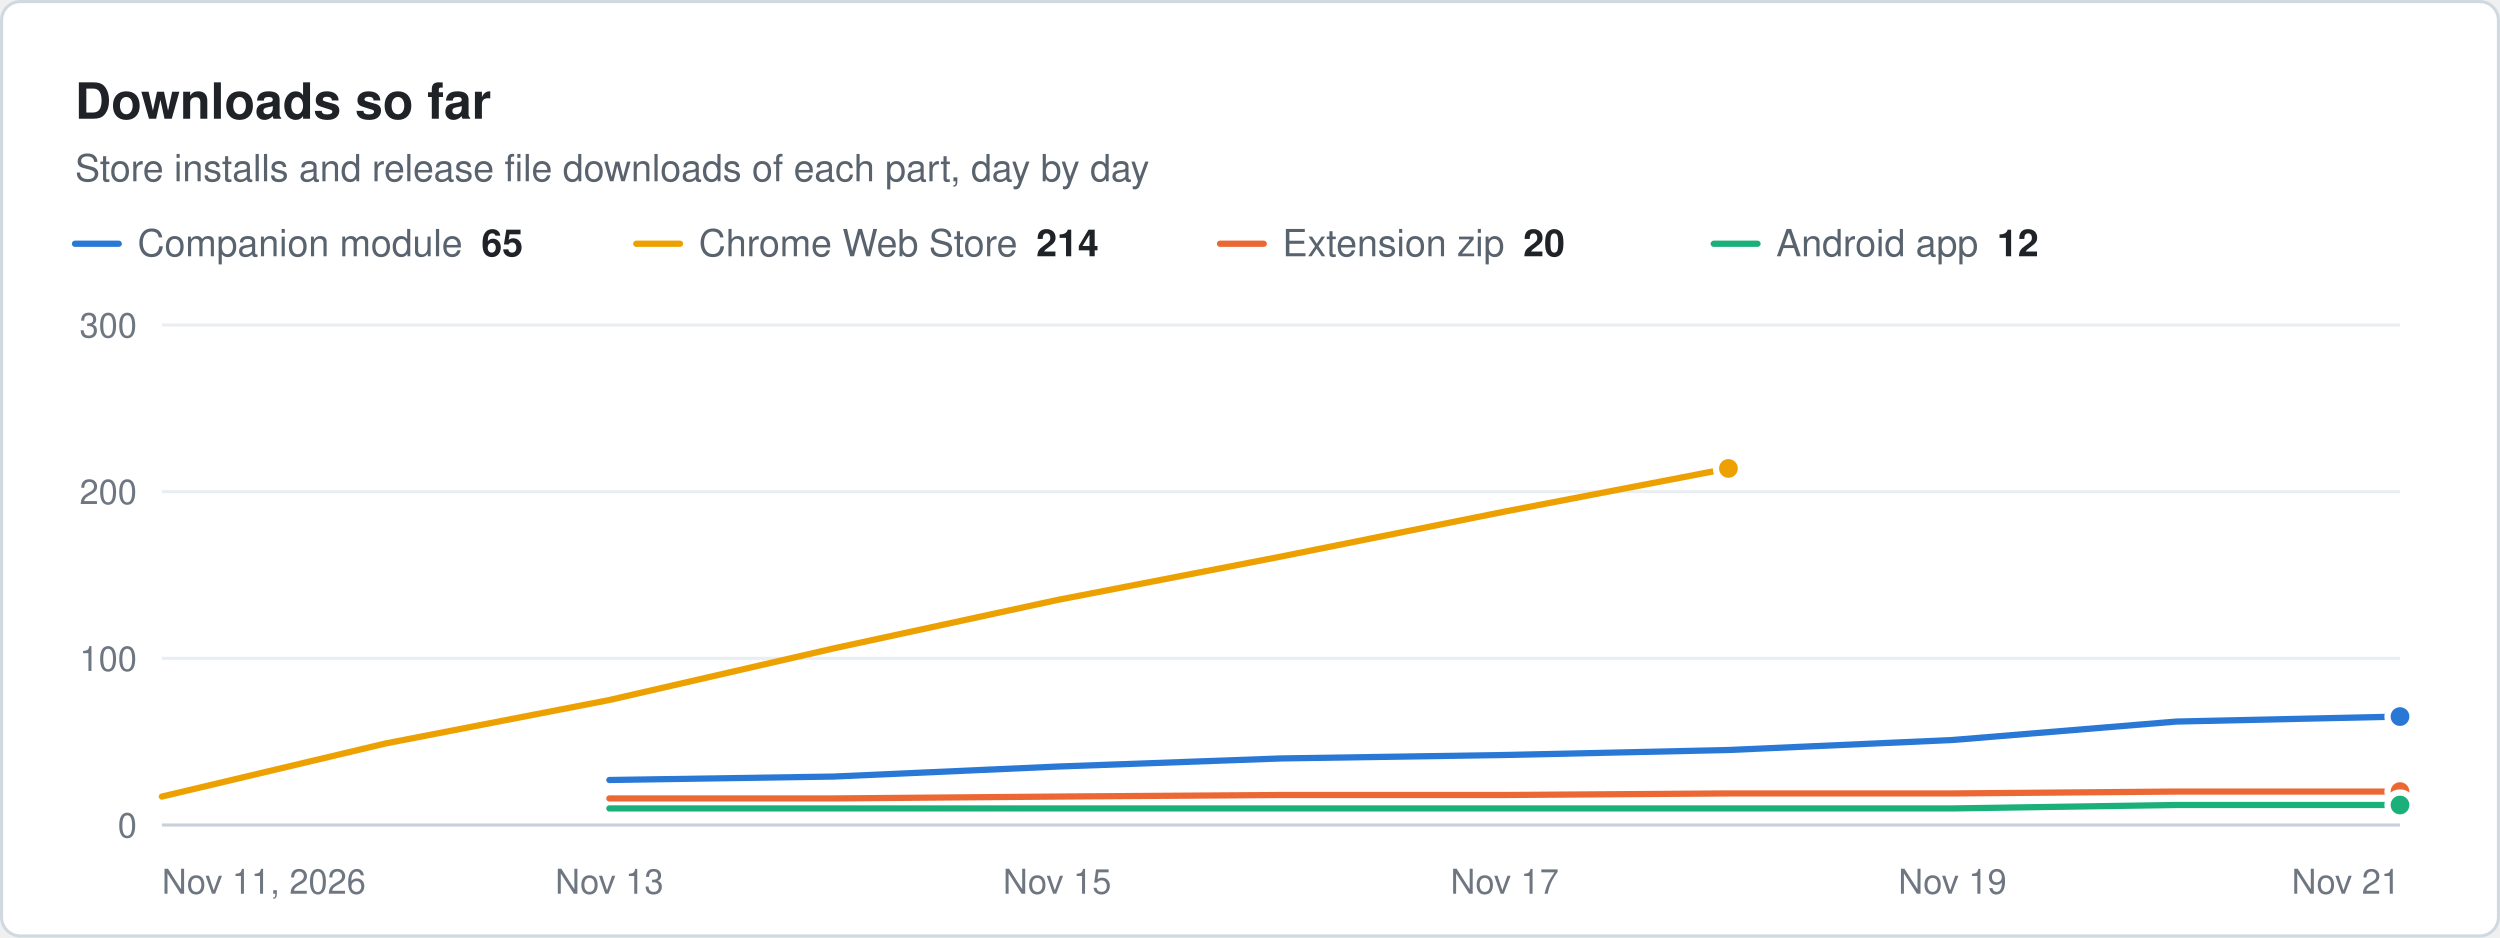
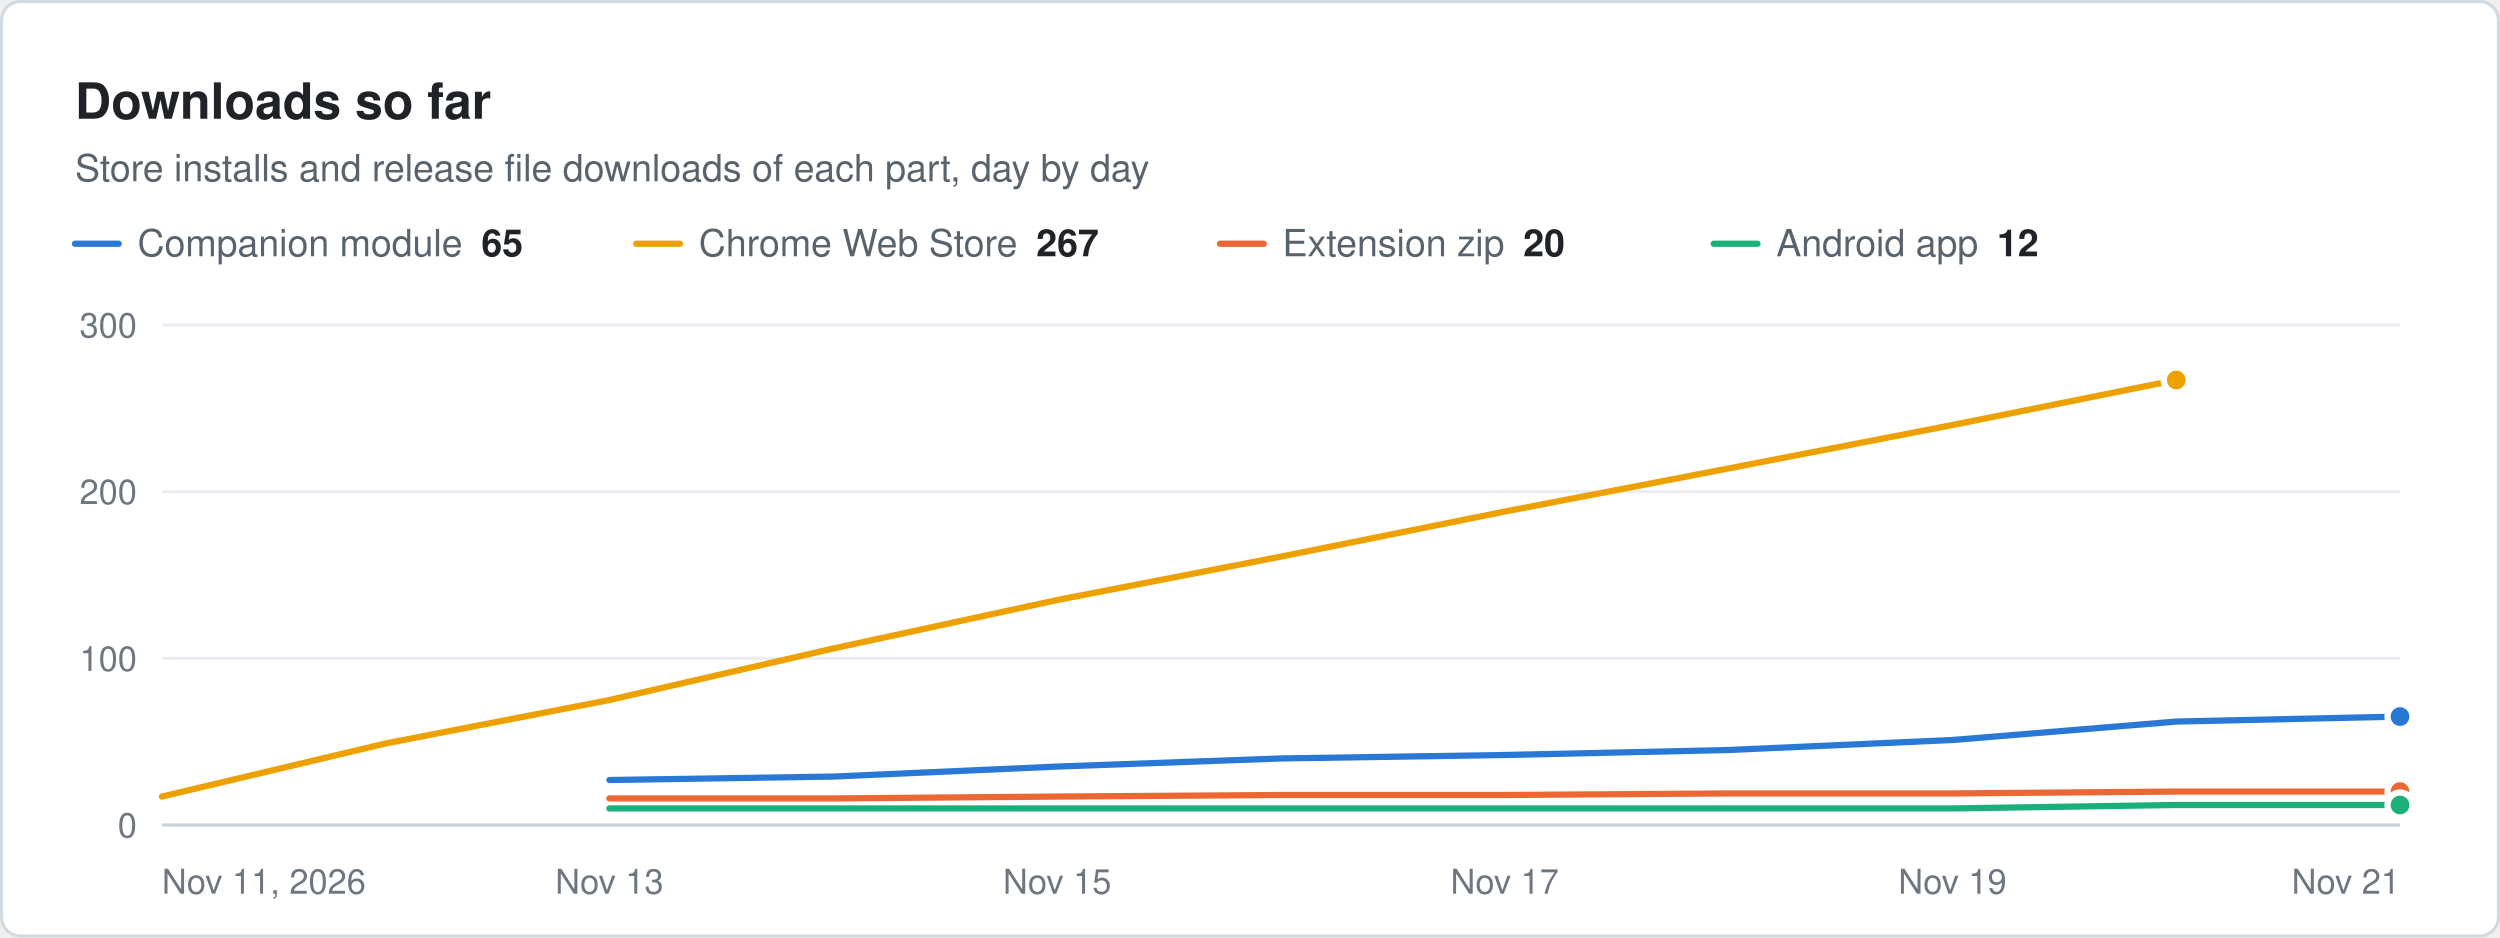
<svg xmlns="http://www.w3.org/2000/svg" width="800" height="300" viewBox="0 0 800 300" role="img" aria-label="Downloads so far. Store installs and release file downloads of each part, day by day" font-family="system-ui, -apple-system, &quot;Segoe UI&quot;, Helvetica, Arial, sans-serif">
  <rect x="0.5" y="0.5" width="799" height="299" rx="6" fill="#ffffff" stroke="#d1d9e0" />
  <text x="24" y="38" font-size="16" fill="#1f2328" font-weight="600">Downloads so far</text>
  <text x="24" y="58" font-size="12" fill="#59636e">Store installs and release file downloads of each part, day by day</text>
  <line x1="24" x2="38" y1="78" y2="78" stroke="#2a78d6" stroke-width="2" stroke-linecap="round" />
  <text x="44" y="82" font-size="12" fill="#59636e">Companion module<tspan dx="6" font-weight="600" fill="#1f2328">65</tspan>
  </text>
  <line x1="203.6" x2="217.6" y1="78" y2="78" stroke="#eda100" stroke-width="2" stroke-linecap="round" />
-   <text x="223.6" y="82" font-size="12" fill="#59636e">Chrome Web Store<tspan dx="6" font-weight="600" fill="#1f2328">214</tspan>
+   <text x="223.6" y="82" font-size="12" fill="#59636e">Chrome Web Store<tspan dx="6" font-weight="600" fill="#1f2328">267</tspan>
  </text>
  <line x1="390.4" x2="404.4" y1="78" y2="78" stroke="#eb6834" stroke-width="2" stroke-linecap="round" />
  <text x="410.4" y="82" font-size="12" fill="#59636e">Extension zip<tspan dx="6" font-weight="600" fill="#1f2328">20</tspan>
  </text>
  <line x1="548.4" x2="562.4" y1="78" y2="78" stroke="#1baf7a" stroke-width="2" stroke-linecap="round" />
  <text x="568.4" y="82" font-size="12" fill="#59636e">Android app<tspan dx="6" font-weight="600" fill="#1f2328">12</tspan>
  </text>
  <line x1="51.8" x2="768" y1="264" y2="264" stroke="#c8d1da" stroke-width="1" />
  <text x="43.8" y="268" font-size="11" fill="#6e7781" text-anchor="end">0</text>
  <line x1="51.8" x2="768" y1="210.667" y2="210.667" stroke="#eaeef2" stroke-width="1" />
  <text x="43.8" y="214.7" font-size="11" fill="#6e7781" text-anchor="end">100</text>
  <line x1="51.8" x2="768" y1="157.333" y2="157.333" stroke="#eaeef2" stroke-width="1" />
  <text x="43.8" y="161.3" font-size="11" fill="#6e7781" text-anchor="end">200</text>
  <line x1="51.8" x2="768" y1="104" y2="104" stroke="#eaeef2" stroke-width="1" />
  <text x="43.8" y="108" font-size="11" fill="#6e7781" text-anchor="end">300</text>
  <text x="51.8" y="286" font-size="11" fill="#6e7781">Nov 11, 2026</text>
  <text x="195" y="286" font-size="11" fill="#6e7781" text-anchor="middle">Nov 13</text>
  <text x="338.3" y="286" font-size="11" fill="#6e7781" text-anchor="middle">Nov 15</text>
  <text x="481.5" y="286" font-size="11" fill="#6e7781" text-anchor="middle">Nov 17</text>
  <text x="624.8" y="286" font-size="11" fill="#6e7781" text-anchor="middle">Nov 19</text>
  <text x="768" y="286" font-size="11" fill="#6e7781" text-anchor="end">Nov 21</text>
  <path d="M195 249.6 L266.7 248.5 L338.3 245.3 L409.9 242.7 L481.5 241.6 L553.1 240 L624.8 236.8 L696.4 230.9 L768 229.3" fill="none" stroke="#2a78d6" stroke-width="2" stroke-linejoin="round" stroke-linecap="round" />
  <circle cx="768" cy="229.3" r="4" fill="#2a78d6" stroke="#ffffff" stroke-width="2" />
-   <path d="M51.8 254.9 L123.4 237.9 L195 224 L266.7 207.5 L338.3 192 L409.9 178.1 L481.5 163.7 L553.1 149.9" fill="none" stroke="#eda100" stroke-width="2" stroke-linejoin="round" stroke-linecap="round" />
-   <circle cx="553.1" cy="149.9" r="4" fill="#eda100" stroke="#ffffff" stroke-width="2" />
+   <path d="M51.8 254.9 L123.4 237.9 L195 224 L266.7 207.5 L338.3 192 L409.9 178.1 L481.5 163.7 L553.1 149.9 L624.8 136 L696.4 121.6" fill="none" stroke="#eda100" stroke-width="2" stroke-linejoin="round" stroke-linecap="round" />
+   <circle cx="696.4" cy="121.6" r="4" fill="#eda100" stroke="#ffffff" stroke-width="2" />
  <path d="M195 255.5 L266.7 255.5 L338.3 254.9 L409.9 254.4 L481.5 254.4 L553.1 253.9 L624.8 253.9 L696.4 253.3 L768 253.3" fill="none" stroke="#eb6834" stroke-width="2" stroke-linejoin="round" stroke-linecap="round" />
  <circle cx="768" cy="253.3" r="4" fill="#eb6834" stroke="#ffffff" stroke-width="2" />
  <path d="M195 258.7 L266.7 258.7 L338.3 258.7 L409.9 258.7 L481.5 258.7 L553.1 258.7 L624.8 258.7 L696.4 257.6 L768 257.6" fill="none" stroke="#1baf7a" stroke-width="2" stroke-linejoin="round" stroke-linecap="round" />
  <circle cx="768" cy="257.6" r="4" fill="#1baf7a" stroke="#ffffff" stroke-width="2" />
</svg>
